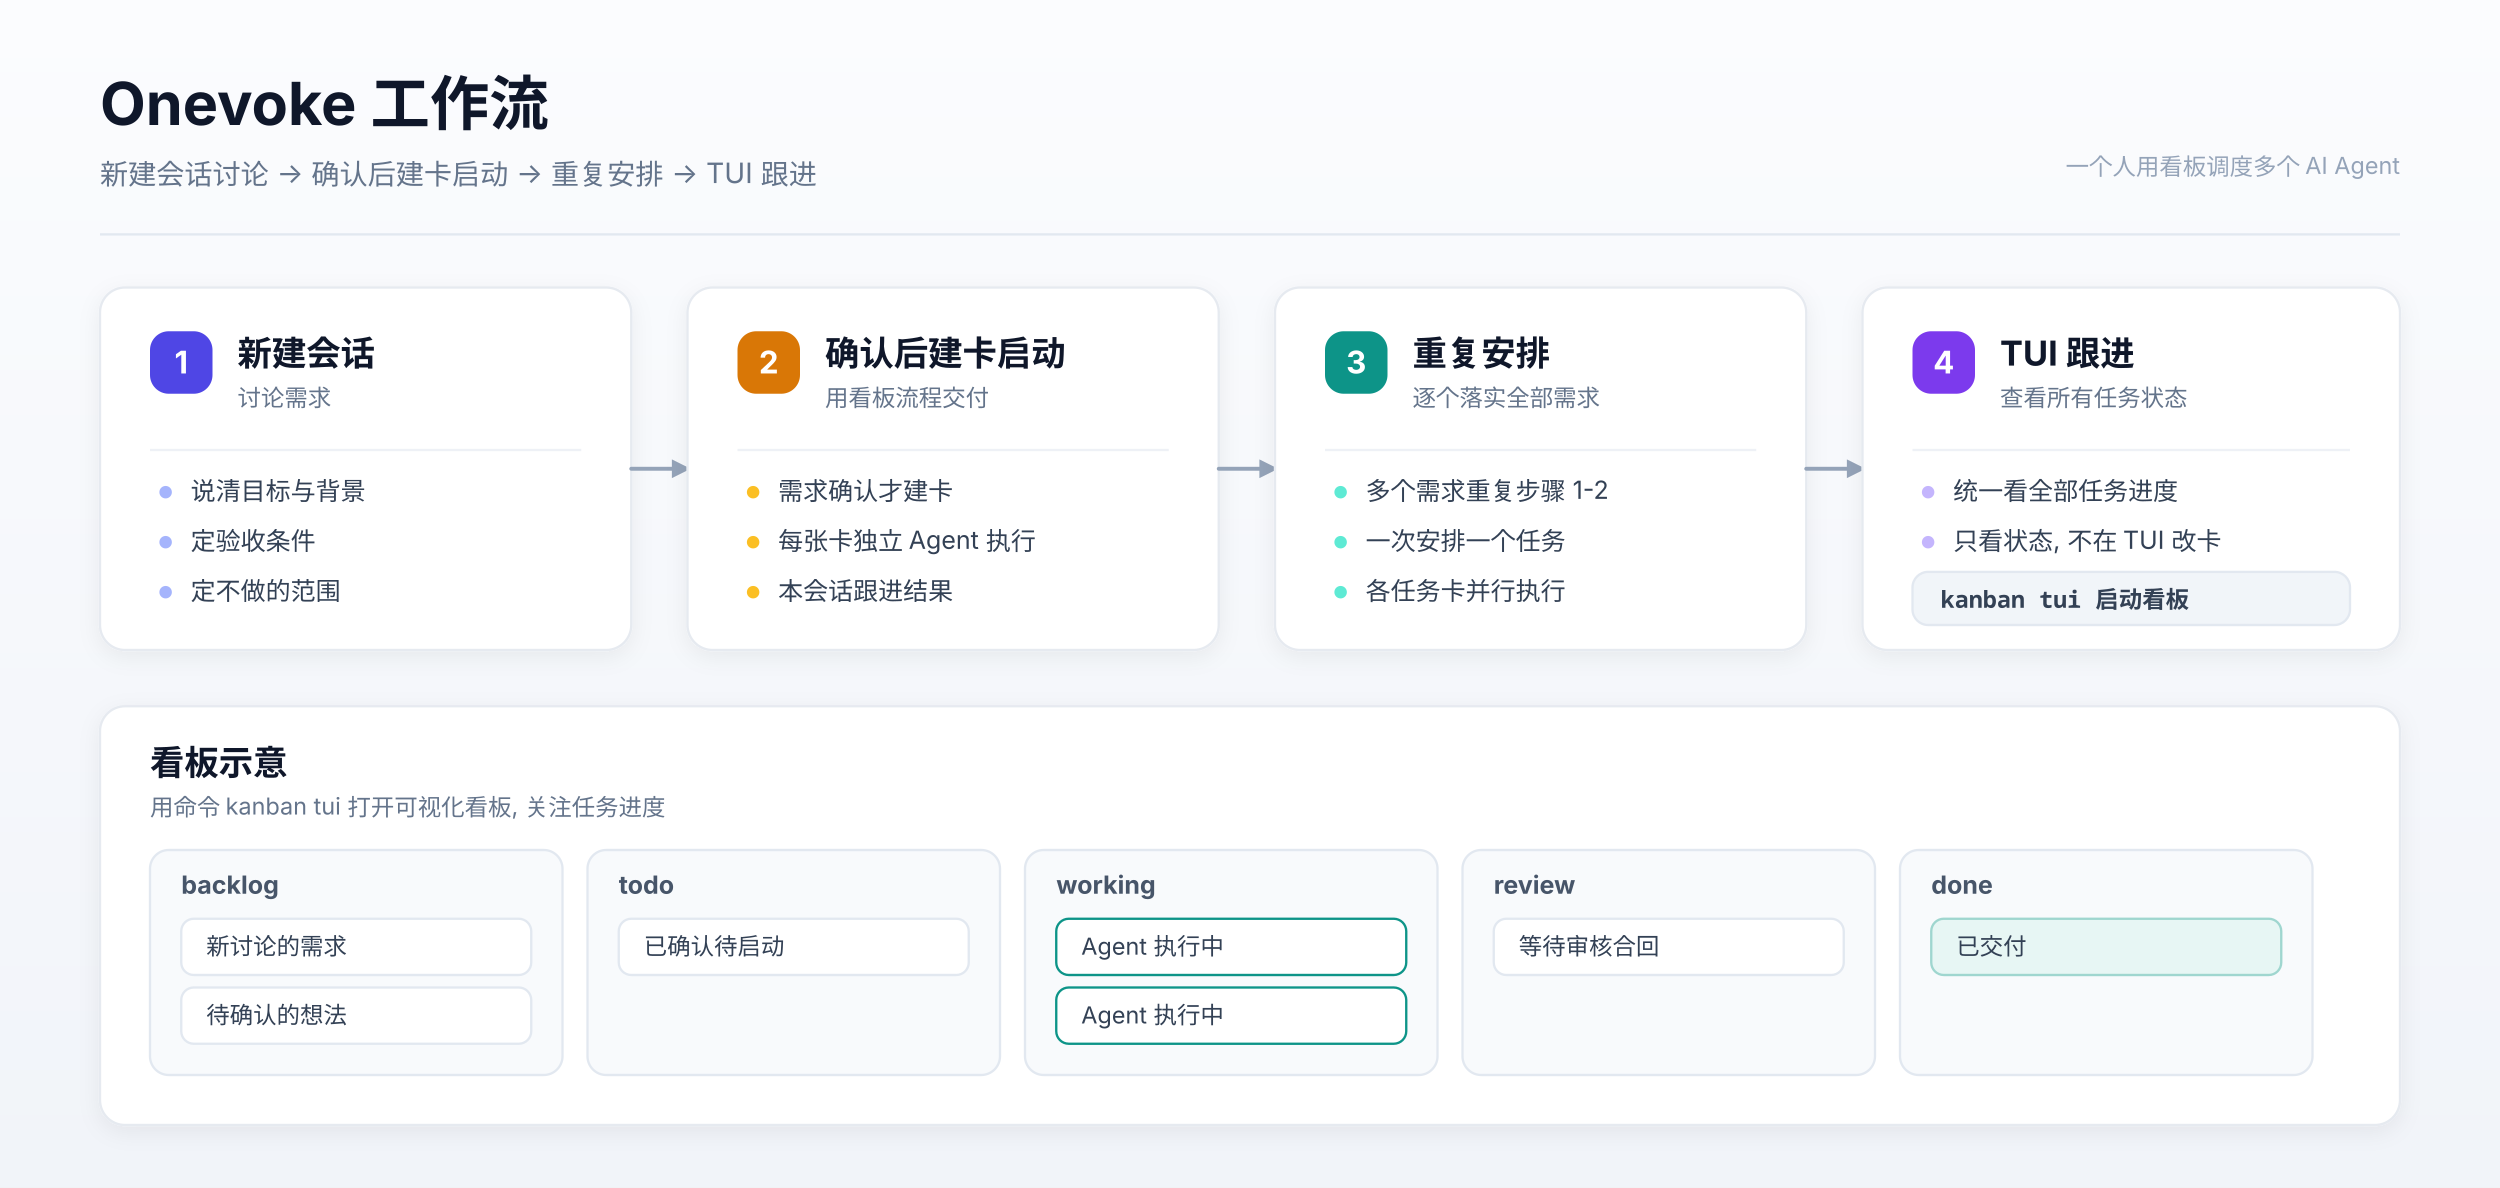
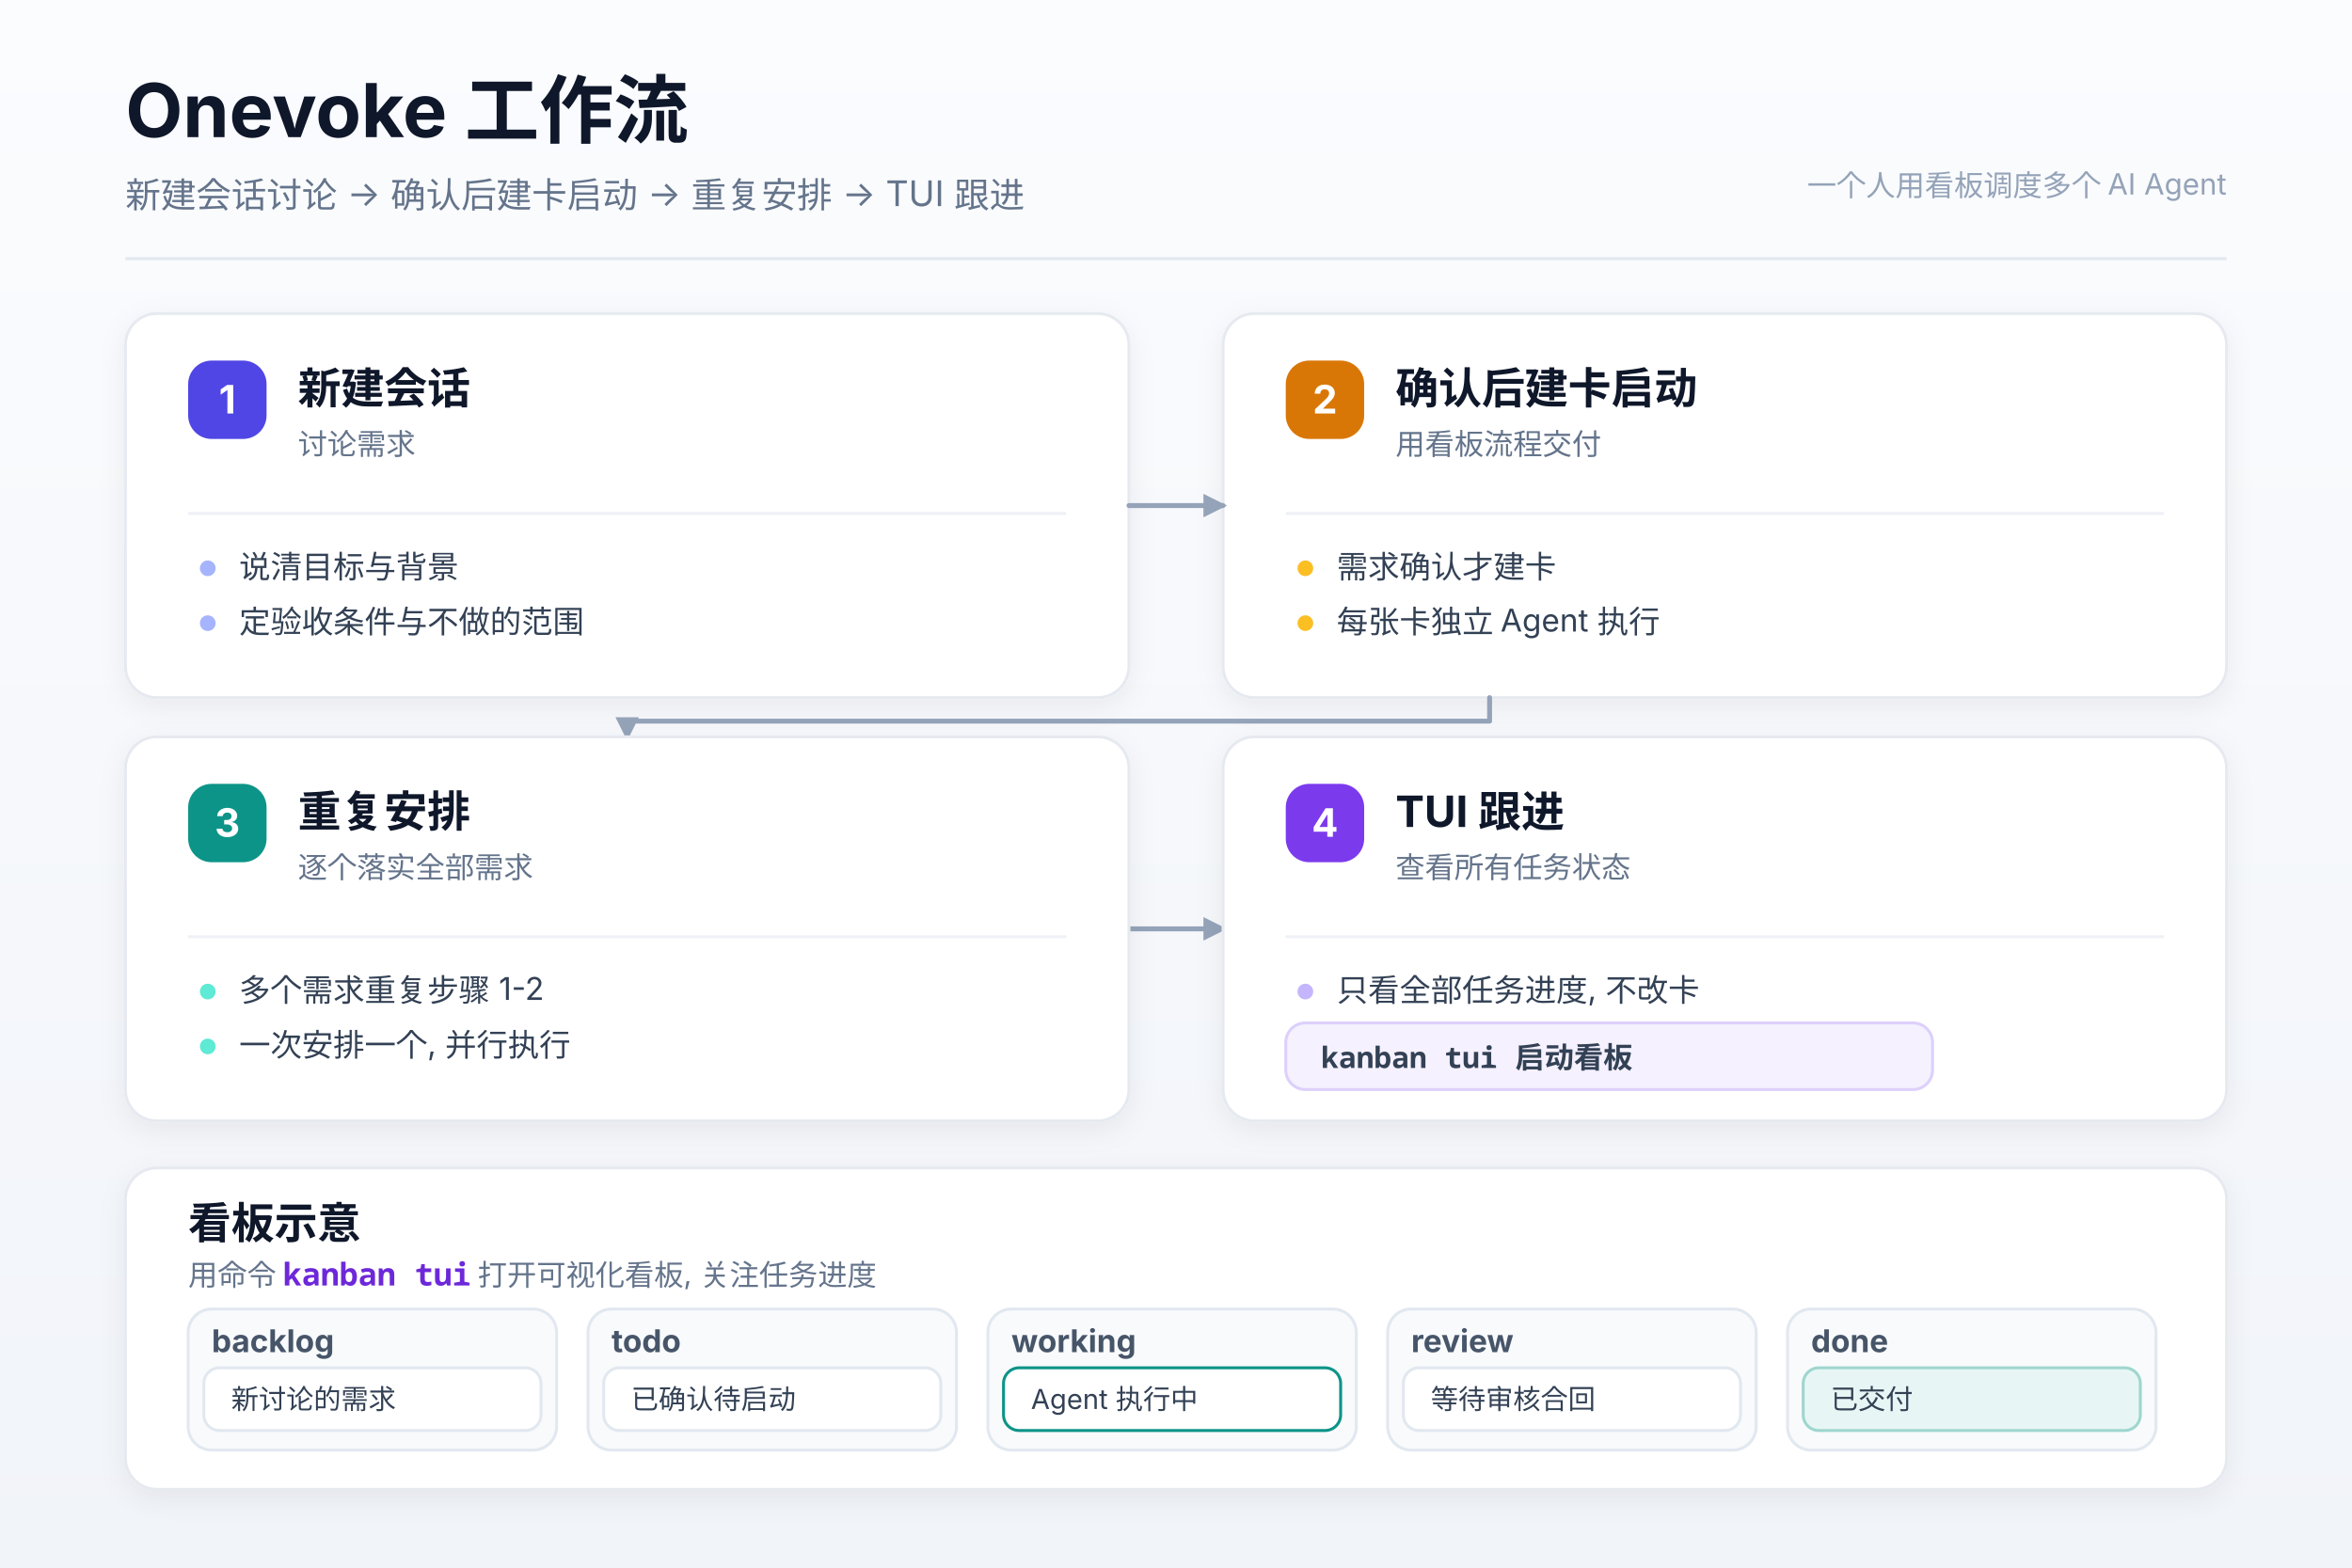
- <svg xmlns="http://www.w3.org/2000/svg" width="1600" height="760" viewBox="0 0 1600 760" role="img" aria-labelledby="wf-title wf-desc">
+ <svg xmlns="http://www.w3.org/2000/svg" width="1200" height="800" viewBox="0 0 1200 800" role="img" aria-labelledby="wf-title wf-desc">
  <defs>
    <linearGradient id="bg" x1="0" y1="0" x2="0" y2="1">
      <stop offset="0" stop-color="#fbfcfe" />
      <stop offset="1" stop-color="#f1f4f9" />
    </linearGradient>
    <filter id="card" x="-8%" y="-14%" width="116%" height="132%">
      <feDropShadow dx="0" dy="4" stdDeviation="7" flood-color="#0f172a" flood-opacity="0.06" />
    </filter>
    <marker id="a-slate" markerWidth="12" markerHeight="12" refX="10" refY="6" orient="auto" markerUnits="userSpaceOnUse">
      <path d="M0,0 L12,6 L0,12 Z" fill="#94a3b8" />
    </marker>
    <style>
      .s { font-family: -apple-system, BlinkMacSystemFont, "Noto Sans SC", "PingFang SC", "Source Han Sans SC", "Microsoft YaHei", sans-serif; }
      .h1 { font-size: 38px; font-weight: 700; fill: #0f172a; }
      .h2 { font-size: 18px; fill: #64748b; }
      .tag { font-size: 15px; fill: #94a3b8; }
      .pt { font-size: 22px; font-weight: 700; fill: #0f172a; }
      .pn { font-size: 15px; fill: #64748b; }
      .bt { font-size: 16px; fill: #334155; }
      .num { font-size: 20px; font-weight: 700; fill: #ffffff; }
+       .hl { font-family: "SFMono-Regular", "Cascadia Mono", "Noto Sans Mono", "DejaVu Sans Mono", monospace; font-size: 16px; font-weight: 700; fill: #6d28d9; }
+       .cmd { font-family: "SFMono-Regular", "Cascadia Mono", "Noto Sans Mono", "DejaVu Sans Mono", monospace; font-size: 15px; font-weight: 600; fill: #334155; }
      .panel { fill: #ffffff; stroke: #e6eaf0; stroke-width: 1.5; }
-       .flow { fill: none; stroke: #94a3b8; stroke-width: 2.5; stroke-linecap: round; marker-end: url(#a-slate); }
+       .flow { fill: none; stroke: #94a3b8; stroke-width: 2.5; stroke-linecap: round; stroke-linejoin: round; marker-end: url(#a-slate); }
      .col { fill: #f8fafc; stroke: #e2e8f0; stroke-width: 1.5; }
-       .cmd { font-size: 15px; font-weight: 600; fill: #334155; font-family: "SFMono-Regular", "Cascadia Mono", "Noto Sans Mono", "DejaVu Sans Mono", monospace; }
      .coltitle { font-size: 16px; font-weight: 700; fill: #475569; }
-       .cardtitle { font-size: 15px; fill: #334155; }
+       .cardtitle { font-size: 14px; fill: #334155; }
    </style>
  </defs>
-   <rect width="1600" height="760" fill="url(#bg)" />
-   <text x="64" y="80" class="s h1">Onevoke 工作流</text>
-   <text x="64" y="118" class="s h2">新建会话讨论 → 确认后建卡启动 → 重复安排 → TUI 跟进</text>
-   <text x="1536" y="112" text-anchor="end" class="s tag">一个人用看板调度多个 AI Agent</text>
-   <line x1="64" y1="150" x2="1536" y2="150" stroke="#e2e8f0" stroke-width="1.5" />
-   <rect x="64" y="184" width="340" height="232" rx="16" class="panel" filter="url(#card)" />
-   <rect x="96" y="212" width="40" height="40" rx="12" fill="#4f46e5" />
-   <text x="116" y="239" text-anchor="middle" class="s num">1</text>
-   <text x="152" y="234" class="s pt">新建会话</text>
-   <text x="152" y="260" class="s pn">讨论需求</text>
-   <line x1="96" y1="288" x2="372" y2="288" stroke="#eef1f6" stroke-width="1.5" />
-   <circle cx="106" cy="315" r="4" fill="#a5b4fc" />
-   <text x="122" y="320" class="s bt">说清目标与背景</text>
-   <circle cx="106" cy="347" r="4" fill="#a5b4fc" />
-   <text x="122" y="352" class="s bt">定验收条件</text>
-   <circle cx="106" cy="379" r="4" fill="#a5b4fc" />
-   <text x="122" y="384" class="s bt">定不做的范围</text>
-   <path d="M404 300 H440" class="flow" />
-   <rect x="440" y="184" width="340" height="232" rx="16" class="panel" filter="url(#card)" />
-   <rect x="472" y="212" width="40" height="40" rx="12" fill="#d97706" />
-   <text x="492" y="239" text-anchor="middle" class="s num">2</text>
-   <text x="528" y="234" class="s pt">确认后建卡启动</text>
-   <text x="528" y="260" class="s pn">用看板流程交付</text>
-   <line x1="472" y1="288" x2="748" y2="288" stroke="#eef1f6" stroke-width="1.5" />
-   <circle cx="482" cy="315" r="4" fill="#fbbf24" />
-   <text x="498" y="320" class="s bt">需求确认才建卡</text>
-   <circle cx="482" cy="347" r="4" fill="#fbbf24" />
-   <text x="498" y="352" class="s bt">每张卡独立 Agent 执行</text>
-   <circle cx="482" cy="379" r="4" fill="#fbbf24" />
-   <text x="498" y="384" class="s bt">本会话跟进结果</text>
-   <path d="M780 300 H816" class="flow" />
-   <rect x="816" y="184" width="340" height="232" rx="16" class="panel" filter="url(#card)" />
-   <rect x="848" y="212" width="40" height="40" rx="12" fill="#0d9488" />
-   <text x="868" y="239" text-anchor="middle" class="s num">3</text>
-   <text x="904" y="234" class="s pt">重复安排</text>
-   <text x="904" y="260" class="s pn">逐个落实全部需求</text>
-   <line x1="848" y1="288" x2="1124" y2="288" stroke="#eef1f6" stroke-width="1.5" />
-   <circle cx="858" cy="315" r="4" fill="#5eead4" />
-   <text x="874" y="320" class="s bt">多个需求重复步骤 1-2</text>
-   <circle cx="858" cy="347" r="4" fill="#5eead4" />
-   <text x="874" y="352" class="s bt">一次安排一个任务</text>
-   <circle cx="858" cy="379" r="4" fill="#5eead4" />
-   <text x="874" y="384" class="s bt">各任务卡并行执行</text>
-   <path d="M1156 300 H1192" class="flow" />
-   <rect x="1192" y="184" width="344" height="232" rx="16" class="panel" filter="url(#card)" />
-   <rect x="1224" y="212" width="40" height="40" rx="12" fill="#7c3aed" />
-   <text x="1244" y="239" text-anchor="middle" class="s num">4</text>
-   <text x="1280" y="234" class="s pt">TUI 跟进</text>
-   <text x="1280" y="260" class="s pn">查看所有任务状态</text>
-   <line x1="1224" y1="288" x2="1504" y2="288" stroke="#eef1f6" stroke-width="1.5" />
-   <circle cx="1234" cy="315" r="4" fill="#c4b5fd" />
-   <text x="1250" y="320" class="s bt">统一看全部任务进度</text>
-   <circle cx="1234" cy="347" r="4" fill="#c4b5fd" />
-   <text x="1250" y="352" class="s bt">只看状态, 不在 TUI 改卡</text>
-   <rect x="1224" y="366" width="280" height="34" rx="10" fill="#f1f5f9" stroke="#e2e8f0" stroke-width="1.5" />
-   <text x="1242" y="389" class="cmd">kanban tui  启动看板</text>
-   <rect x="64" y="452" width="1472" height="268" rx="16" class="panel" filter="url(#card)" />
-   <text x="96" y="496" class="s pt">看板示意</text>
-   <text x="96" y="522" class="s pn">用命令 kanban tui 打开可视化看板, 关注任务进度</text>
+   <rect width="1200" height="800" fill="url(#bg)" />
+   <text x="64" y="70" class="s h1">Onevoke 工作流</text>
+   <text x="64" y="106" class="s h2">新建会话讨论 → 确认后建卡启动 → 重复安排 → TUI 跟进</text>
+   <text x="1136" y="100" text-anchor="end" class="s tag">一个人用看板调度多个 AI Agent</text>
+   <line x1="64" y1="132" x2="1136" y2="132" stroke="#e2e8f0" stroke-width="1.5" />
+   <rect x="64" y="160" width="512" height="196" rx="16" class="panel" filter="url(#card)" />
+   <rect x="96" y="184" width="40" height="40" rx="12" fill="#4f46e5" />
+   <text x="116" y="211" text-anchor="middle" class="s num">1</text>
+   <text x="152" y="206" class="s pt">新建会话</text>
+   <text x="152" y="232" class="s pn">讨论需求</text>
+   <line x1="96" y1="262" x2="544" y2="262" stroke="#eef1f6" stroke-width="1.5" />
+   <circle cx="106" cy="290" r="4" fill="#a5b4fc" />
+   <text x="122" y="295" class="s bt">说清目标与背景</text>
+   <circle cx="106" cy="318" r="4" fill="#a5b4fc" />
+   <text x="122" y="323" class="s bt">定验收条件与不做的范围</text>
+   <rect x="624" y="160" width="512" height="196" rx="16" class="panel" filter="url(#card)" />
+   <rect x="656" y="184" width="40" height="40" rx="12" fill="#d97706" />
+   <text x="676" y="211" text-anchor="middle" class="s num">2</text>
+   <text x="712" y="206" class="s pt">确认后建卡启动</text>
+   <text x="712" y="232" class="s pn">用看板流程交付</text>
+   <line x1="656" y1="262" x2="1104" y2="262" stroke="#eef1f6" stroke-width="1.5" />
+   <circle cx="666" cy="290" r="4" fill="#fbbf24" />
+   <text x="682" y="295" class="s bt">需求确认才建卡</text>
+   <circle cx="666" cy="318" r="4" fill="#fbbf24" />
+   <text x="682" y="323" class="s bt">每张卡独立 Agent 执行</text>
+   <path d="M576 258 H624" class="flow" />
+   <path d="M760 356 V368 H320 V376" class="flow" />
+   <path d="M576 474 H624" class="flow" />
+   <rect x="64" y="376" width="512" height="196" rx="16" class="panel" filter="url(#card)" />
+   <rect x="96" y="400" width="40" height="40" rx="12" fill="#0d9488" />
+   <text x="116" y="427" text-anchor="middle" class="s num">3</text>
+   <text x="152" y="422" class="s pt">重复安排</text>
+   <text x="152" y="448" class="s pn">逐个落实全部需求</text>
+   <line x1="96" y1="478" x2="544" y2="478" stroke="#eef1f6" stroke-width="1.5" />
+   <circle cx="106" cy="506" r="4" fill="#5eead4" />
+   <text x="122" y="511" class="s bt">多个需求重复步骤 1-2</text>
+   <circle cx="106" cy="534" r="4" fill="#5eead4" />
+   <text x="122" y="539" class="s bt">一次安排一个, 并行执行</text>
+   <rect x="624" y="376" width="512" height="196" rx="16" class="panel" filter="url(#card)" />
+   <rect x="656" y="400" width="40" height="40" rx="12" fill="#7c3aed" />
+   <text x="676" y="427" text-anchor="middle" class="s num">4</text>
+   <text x="712" y="422" class="s pt">TUI 跟进</text>
+   <text x="712" y="448" class="s pn">查看所有任务状态</text>
+   <line x1="656" y1="478" x2="1104" y2="478" stroke="#eef1f6" stroke-width="1.5" />
+   <circle cx="666" cy="506" r="4" fill="#c4b5fd" />
+   <text x="682" y="511" class="s bt">只看全部任务进度, 不改卡</text>
+   <rect x="656" y="522" width="330" height="34" rx="10" fill="#f5f1fe" stroke="#ddd0fb" stroke-width="1.5" />
+   <text x="674" y="545" class="cmd">kanban tui  启动看板</text>
+   <rect x="64" y="596" width="1072" height="164" rx="16" class="panel" filter="url(#card)" />
+   <text x="96" y="632" class="s pt">看板示意</text>
+   <text x="96" y="656" class="s pn">用命令 <tspan class="hl">kanban tui</tspan> 打开可视化看板, 关注任务进度</text>
  <g>
-     <rect x="96" y="544" width="264" height="144" rx="12" class="col" />
-     <text x="116" y="572" class="s coltitle">backlog</text>
-     <rect x="116" y="588" width="224" height="36" rx="8" fill="#ffffff" stroke="#e2e8f0" stroke-width="1.5" />
-     <text x="132" y="611" class="s cardtitle">新讨论的需求</text>
-     <rect x="116" y="632" width="224" height="36" rx="8" fill="#ffffff" stroke="#e2e8f0" stroke-width="1.5" />
-     <text x="132" y="655" class="s cardtitle">待确认的想法</text>
-     <rect x="376" y="544" width="264" height="144" rx="12" class="col" />
-     <text x="396" y="572" class="s coltitle">todo</text>
-     <rect x="396" y="588" width="224" height="36" rx="8" fill="#ffffff" stroke="#e2e8f0" stroke-width="1.5" />
-     <text x="412" y="611" class="s cardtitle">已确认待启动</text>
-     <rect x="656" y="544" width="264" height="144" rx="12" class="col" />
-     <text x="676" y="572" class="s coltitle">working</text>
-     <rect x="676" y="588" width="224" height="36" rx="8" fill="#ffffff" stroke="#0d9488" stroke-width="1.5" />
-     <text x="692" y="611" class="s cardtitle">Agent 执行中</text>
-     <rect x="676" y="632" width="224" height="36" rx="8" fill="#ffffff" stroke="#0d9488" stroke-width="1.5" />
-     <text x="692" y="655" class="s cardtitle">Agent 执行中</text>
-     <rect x="936" y="544" width="264" height="144" rx="12" class="col" />
-     <text x="956" y="572" class="s coltitle">review</text>
-     <rect x="956" y="588" width="224" height="36" rx="8" fill="#ffffff" stroke="#e2e8f0" stroke-width="1.5" />
-     <text x="972" y="611" class="s cardtitle">等待审核合回</text>
-     <rect x="1216" y="544" width="264" height="144" rx="12" class="col" />
-     <text x="1236" y="572" class="s coltitle">done</text>
-     <rect x="1236" y="588" width="224" height="36" rx="8" fill="#e7f6f4" stroke="#9fd6cf" stroke-width="1.5" />
-     <text x="1252" y="611" class="s cardtitle">已交付</text>
+     <rect x="96" y="668" width="188" height="72" rx="12" class="col" />
+     <text x="108" y="690" class="s coltitle">backlog</text>
+     <rect x="104" y="698" width="172" height="32" rx="8" fill="#ffffff" stroke="#e2e8f0" stroke-width="1.5" />
+     <text x="118" y="719" class="s cardtitle">新讨论的需求</text>
+     <rect x="300" y="668" width="188" height="72" rx="12" class="col" />
+     <text x="312" y="690" class="s coltitle">todo</text>
+     <rect x="308" y="698" width="172" height="32" rx="8" fill="#ffffff" stroke="#e2e8f0" stroke-width="1.5" />
+     <text x="322" y="719" class="s cardtitle">已确认待启动</text>
+     <rect x="504" y="668" width="188" height="72" rx="12" class="col" />
+     <text x="516" y="690" class="s coltitle">working</text>
+     <rect x="512" y="698" width="172" height="32" rx="8" fill="#ffffff" stroke="#0d9488" stroke-width="1.5" />
+     <text x="526" y="719" class="s cardtitle">Agent 执行中</text>
+     <rect x="708" y="668" width="188" height="72" rx="12" class="col" />
+     <text x="720" y="690" class="s coltitle">review</text>
+     <rect x="716" y="698" width="172" height="32" rx="8" fill="#ffffff" stroke="#e2e8f0" stroke-width="1.5" />
+     <text x="730" y="719" class="s cardtitle">等待审核合回</text>
+     <rect x="912" y="668" width="188" height="72" rx="12" class="col" />
+     <text x="924" y="690" class="s coltitle">done</text>
+     <rect x="920" y="698" width="172" height="32" rx="8" fill="#e7f6f4" stroke="#9fd6cf" stroke-width="1.5" />
+     <text x="934" y="719" class="s cardtitle">已交付</text>
  </g>
</svg>
